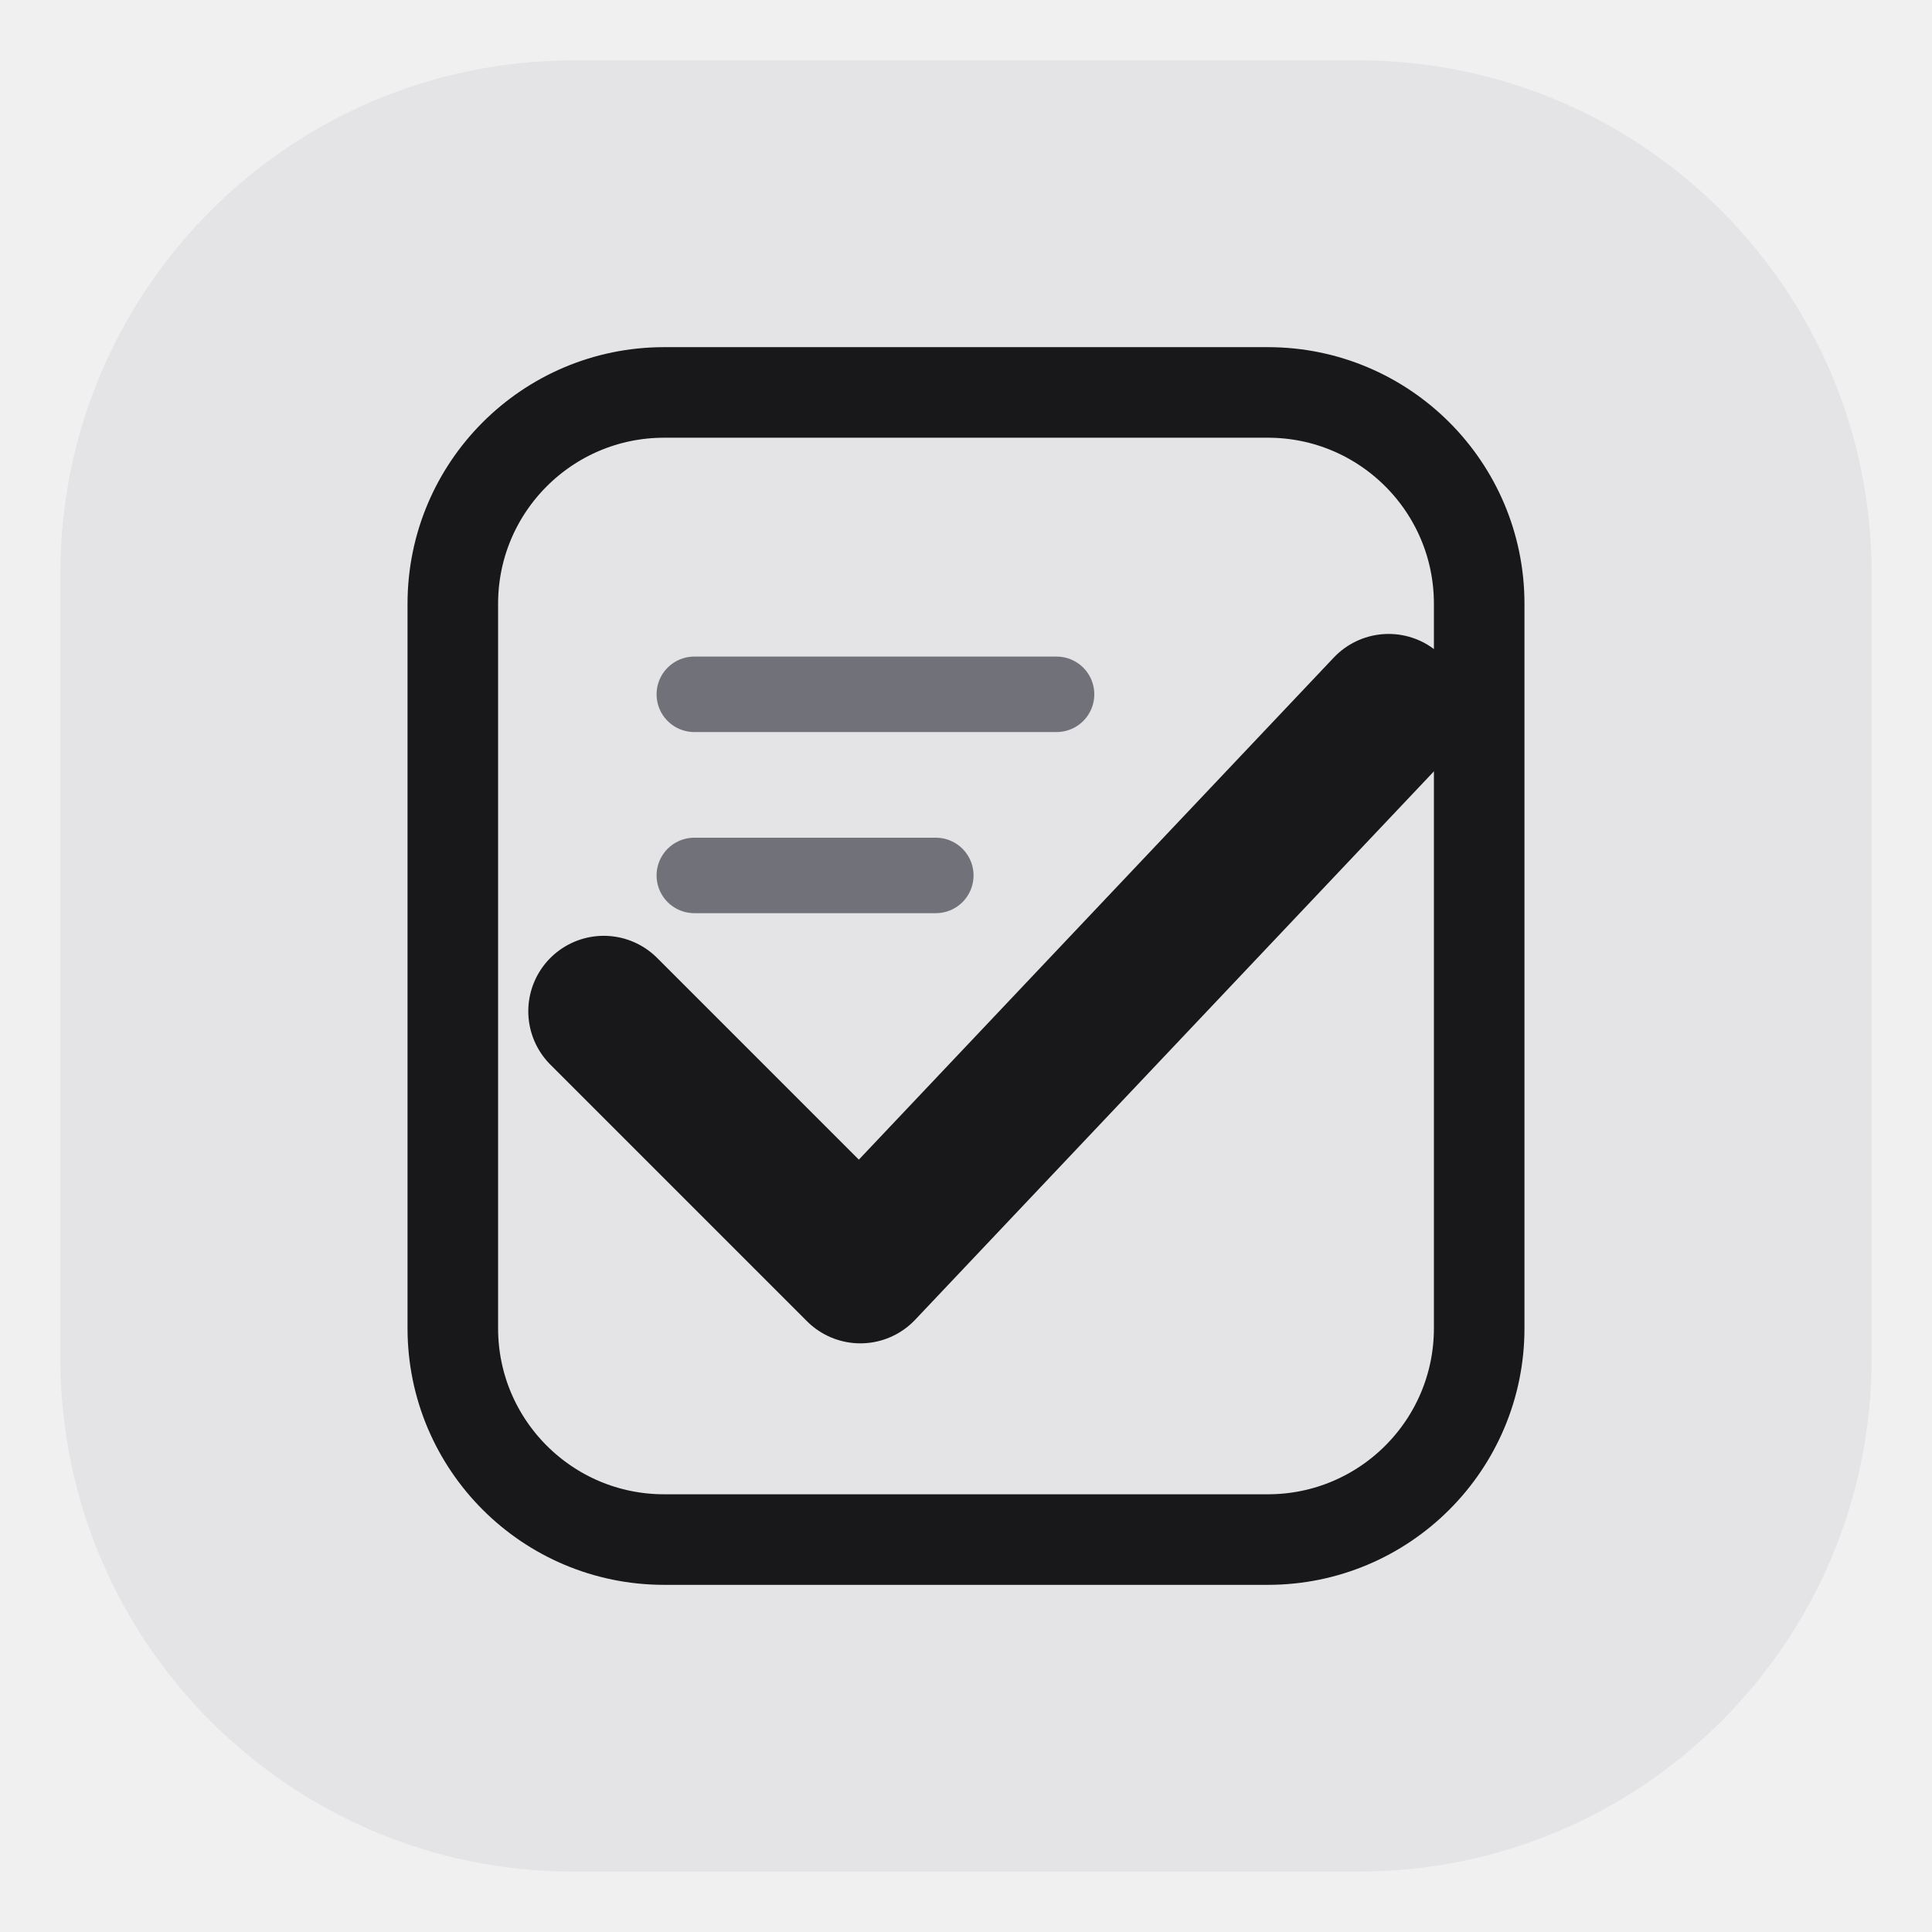
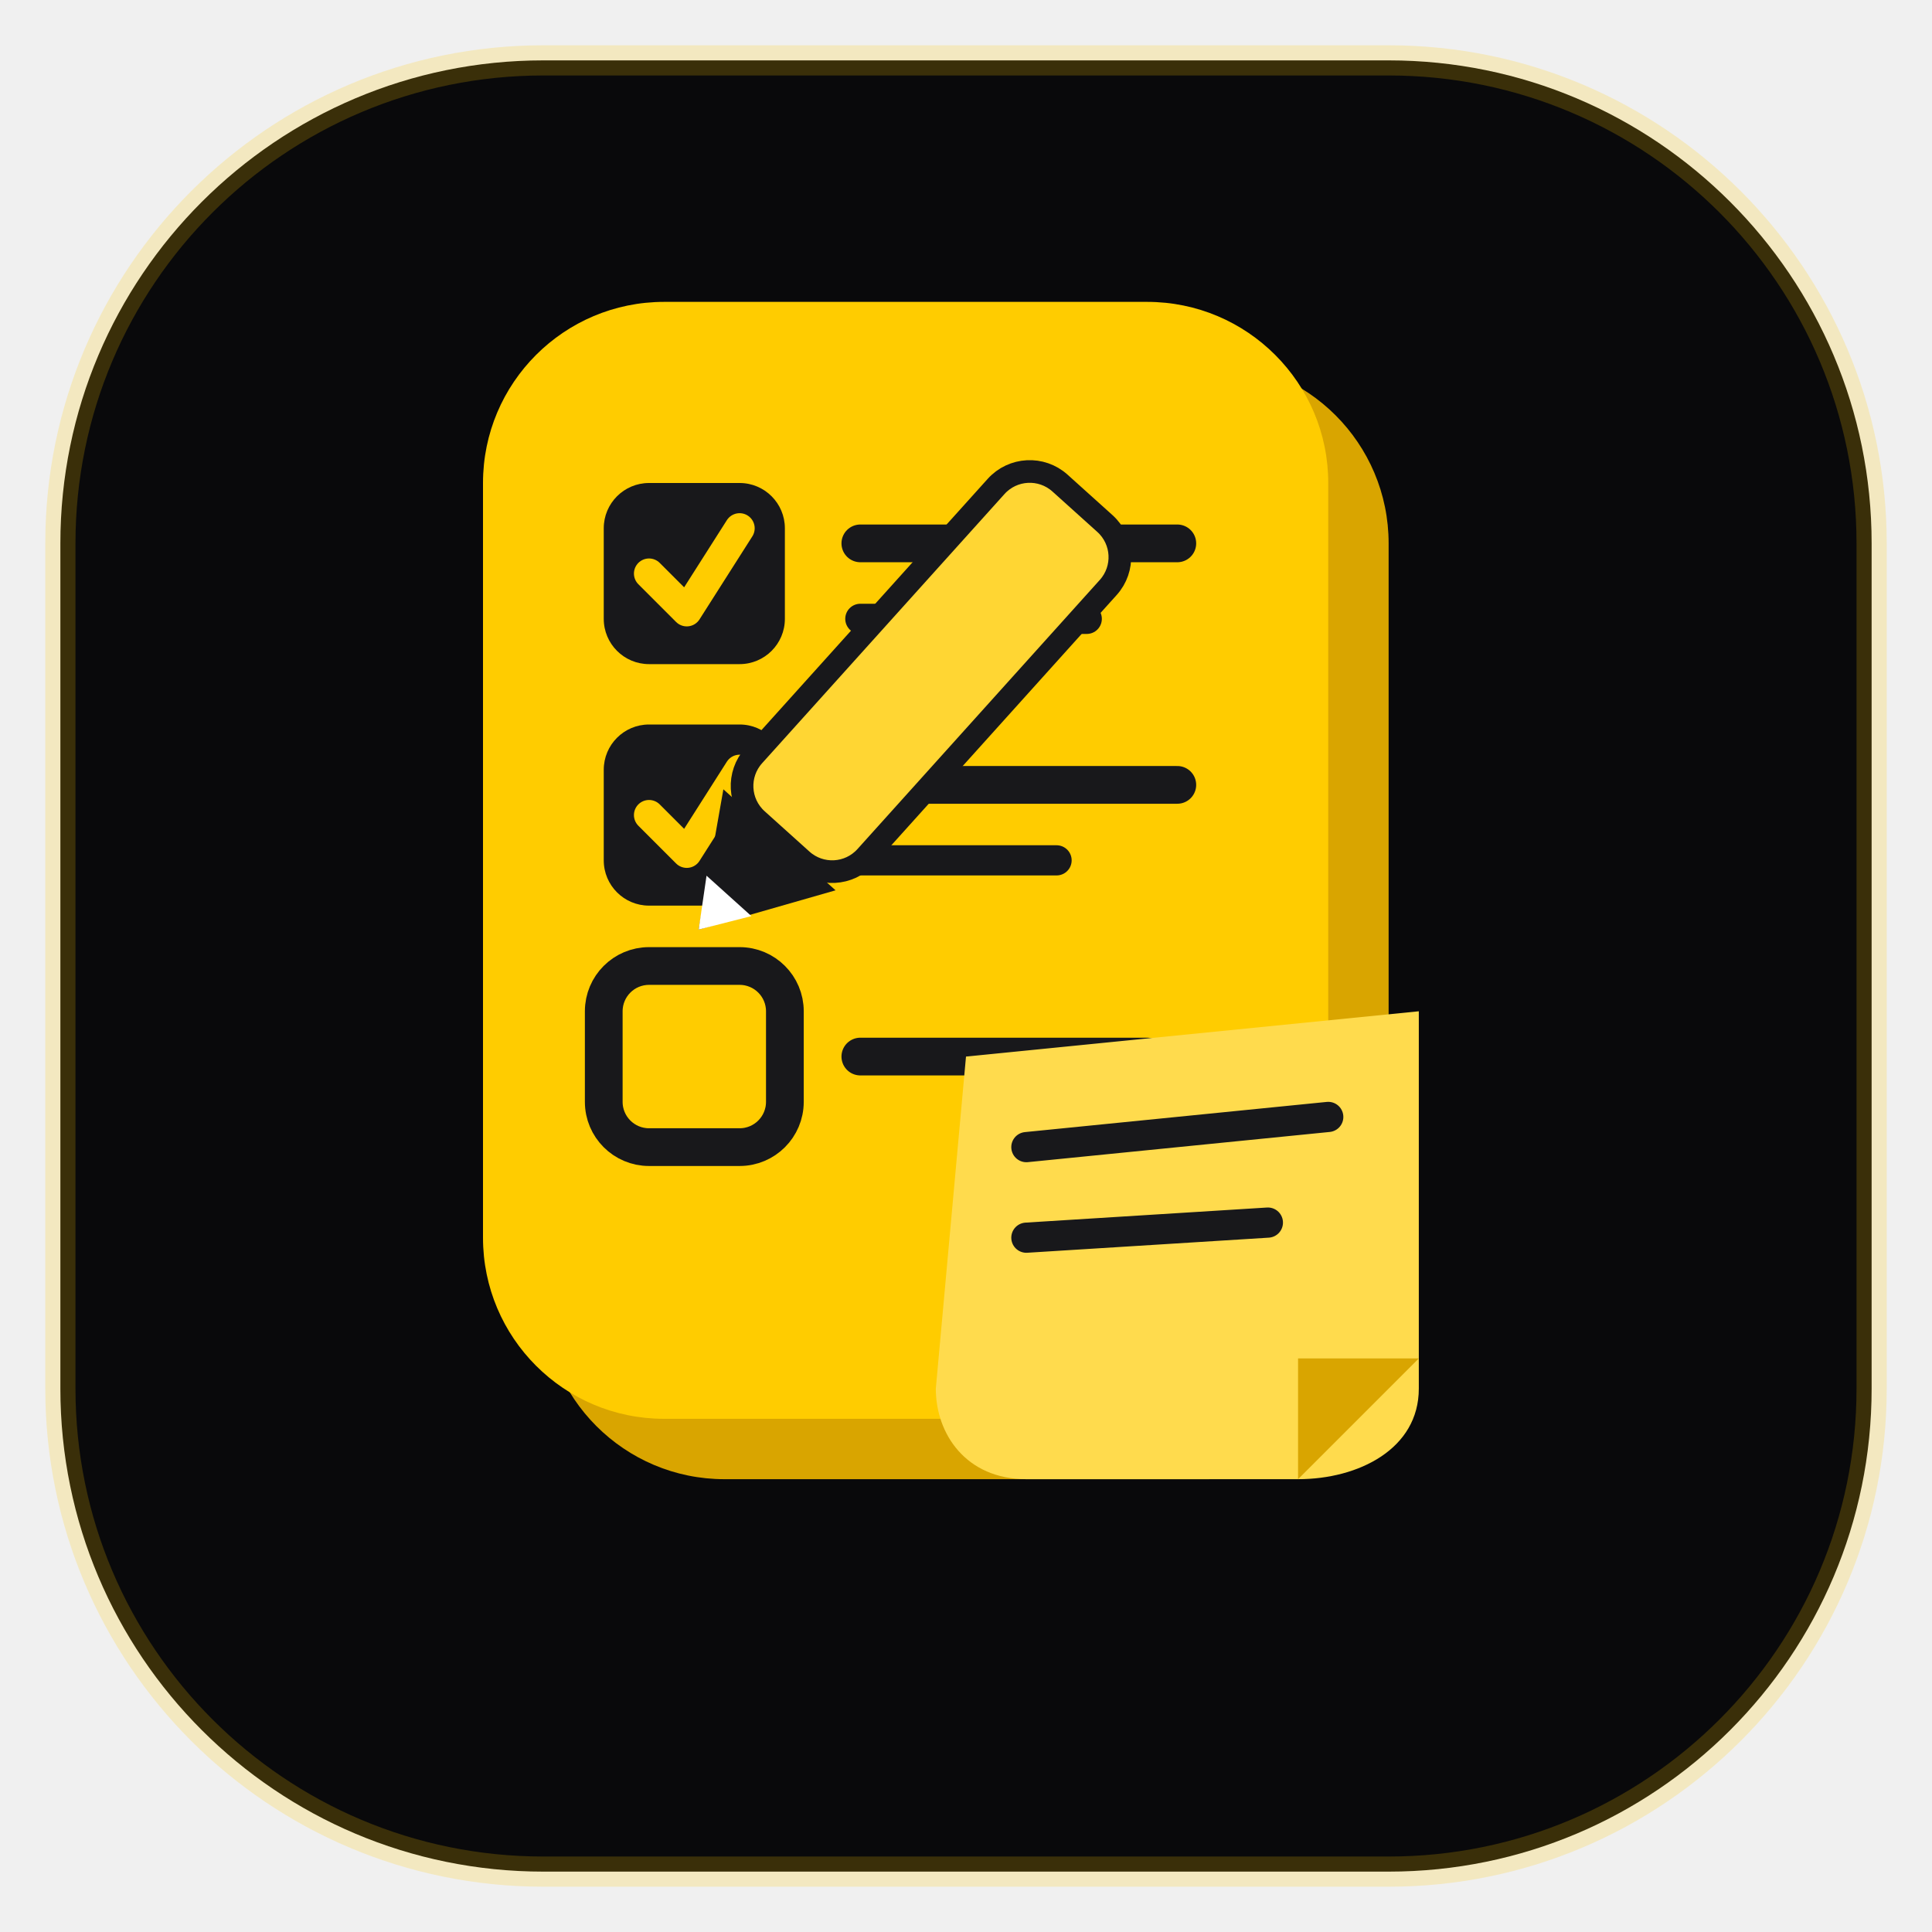
- <svg xmlns="http://www.w3.org/2000/svg" viewBox="0 0 64 64">
-   <rect x="2" y="2" width="60" height="60" rx="17" fill="#e4e4e7" />
-   <rect x="15" y="13" width="34" height="38" rx="7" fill="none" stroke="#18181b" stroke-width="3" />
-   <path d="M23 23h12M23 29h8" fill="none" stroke="#71717a" stroke-linecap="round" stroke-width="2.5" />
-   <path d="M20 33.5 28.5 42 46 23.5" fill="none" stroke="#18181b" stroke-linecap="round" stroke-linejoin="round" stroke-width="5" />
+ <svg xmlns="http://www.w3.org/2000/svg" viewBox="0 0 128 128" fill="none">
+   <rect x="4" y="4" width="120" height="120" rx="32" fill="#09090b" />
+   <rect x="4" y="4" width="120" height="120" rx="32" stroke="#ffcc00" stroke-opacity="0.2" stroke-width="2" />
+   <rect x="36" y="24" width="56" height="74" rx="12" fill="#d9a500" />
+   <rect x="32" y="20" width="56" height="74" rx="12" fill="#ffcc00" />
+   <rect x="40" y="32" width="12" height="12" rx="3" fill="#18181b" />
+   <path d="M43 38 L45.5 40.5 L49 35" stroke="#ffcc00" stroke-width="2" stroke-linecap="round" stroke-linejoin="round" />
+   <line x1="57" y1="36" x2="78" y2="36" stroke="#18181b" stroke-width="2.5" stroke-linecap="round" />
+   <line x1="57" y1="41" x2="72" y2="41" stroke="#18181b" stroke-width="2" stroke-linecap="round" />
+   <rect x="40" y="48" width="12" height="12" rx="3" fill="#18181b" />
+   <path d="M43 54 L45.5 56.5 L49 51" stroke="#ffcc00" stroke-width="2" stroke-linecap="round" stroke-linejoin="round" />
+   <line x1="57" y1="52" x2="78" y2="52" stroke="#18181b" stroke-width="2.5" stroke-linecap="round" />
+   <line x1="57" y1="57" x2="70" y2="57" stroke="#18181b" stroke-width="2" stroke-linecap="round" />
+   <rect x="40" y="64" width="12" height="12" rx="3" fill="none" stroke="#18181b" stroke-width="2.5" />
+   <line x1="57" y1="70" x2="76" y2="70" stroke="#18181b" stroke-width="2.5" stroke-linecap="round" />
+   <g transform="translate(68, 30) rotate(42)">
+     <rect x="0" y="0" width="10" height="30" rx="3" fill="#ffd633" stroke="#18181b" stroke-width="1.5" />
+     <path d="M0 30 L5 38 L10 30 Z" fill="#18181b" />
+     <path d="M3 35 L5 38 L7 35 Z" fill="#ffffff" />
+   </g>
+   <path d="M64 70 L94 67 L94 92 C94 96 90 98 86 98 L68 98 C64 98 62 95 62 92 L64 70 Z" fill="#ffdb4d" />
+   <path d="M86 90 L94 90 L86 98 Z" fill="#d9a500" />
+   <line x1="68" y1="76" x2="88" y2="74" stroke="#18181b" stroke-width="2" stroke-linecap="round" />
+   <line x1="68" y1="82" x2="84" y2="81" stroke="#18181b" stroke-width="2" stroke-linecap="round" />
</svg>
